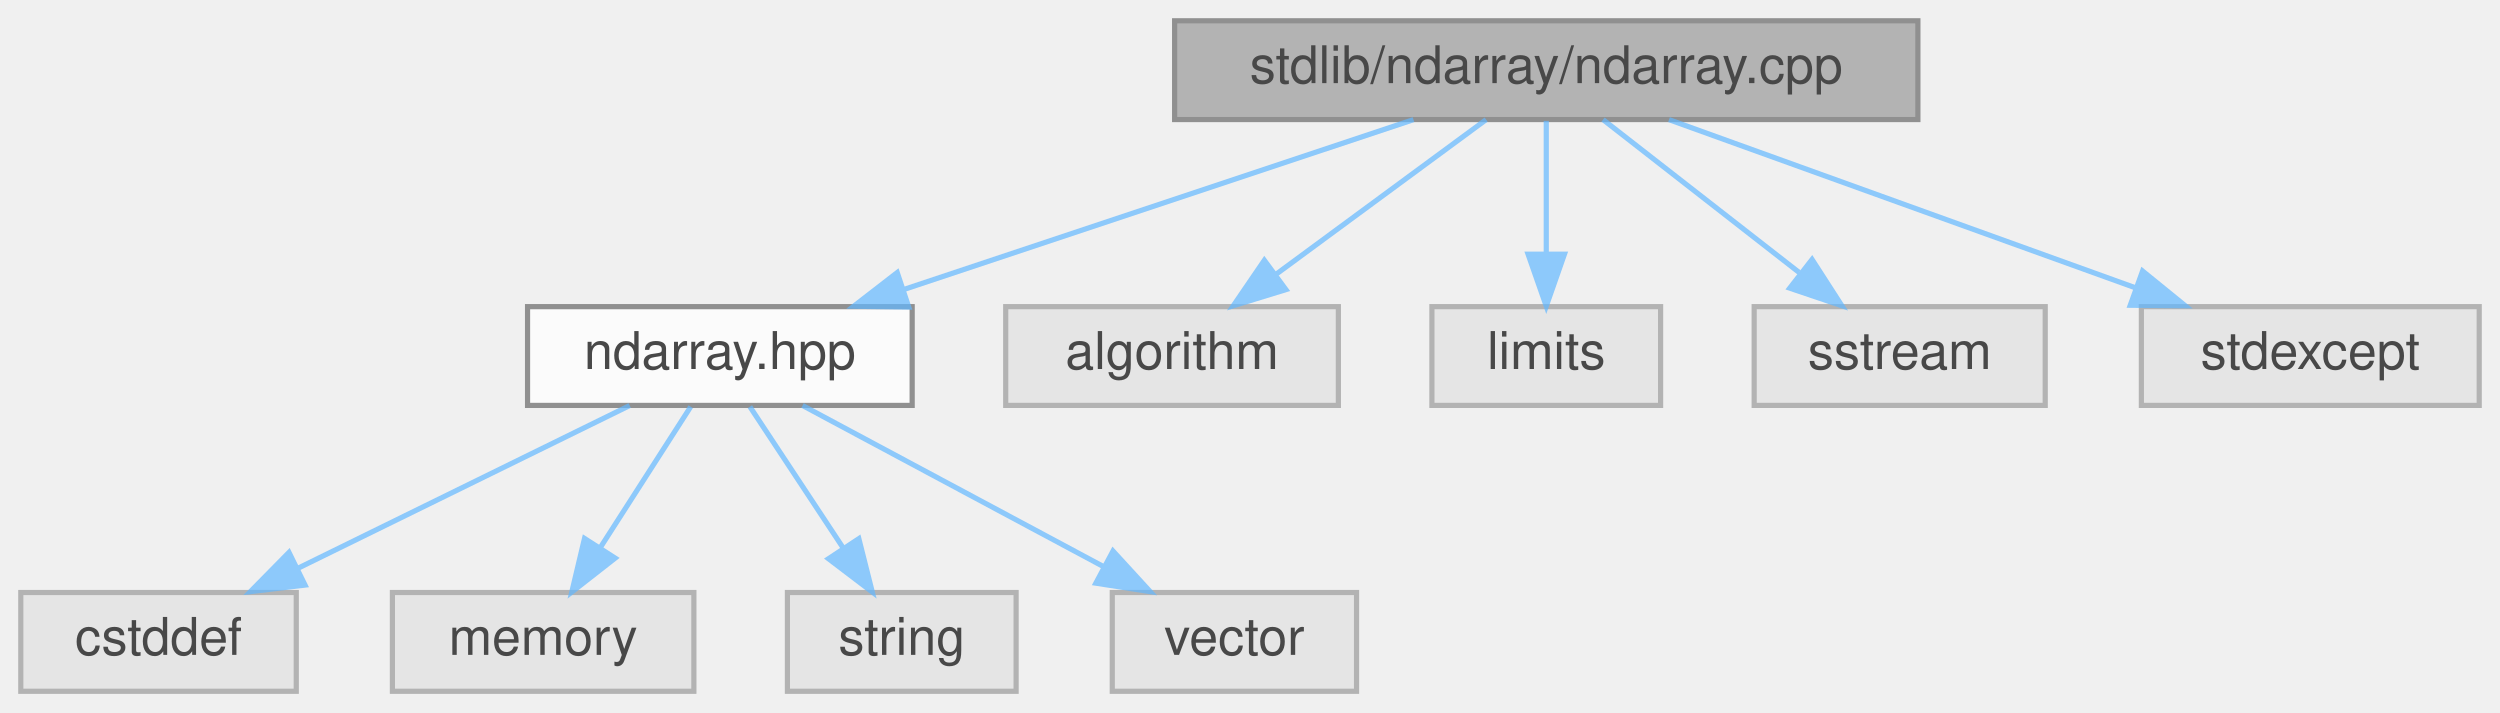
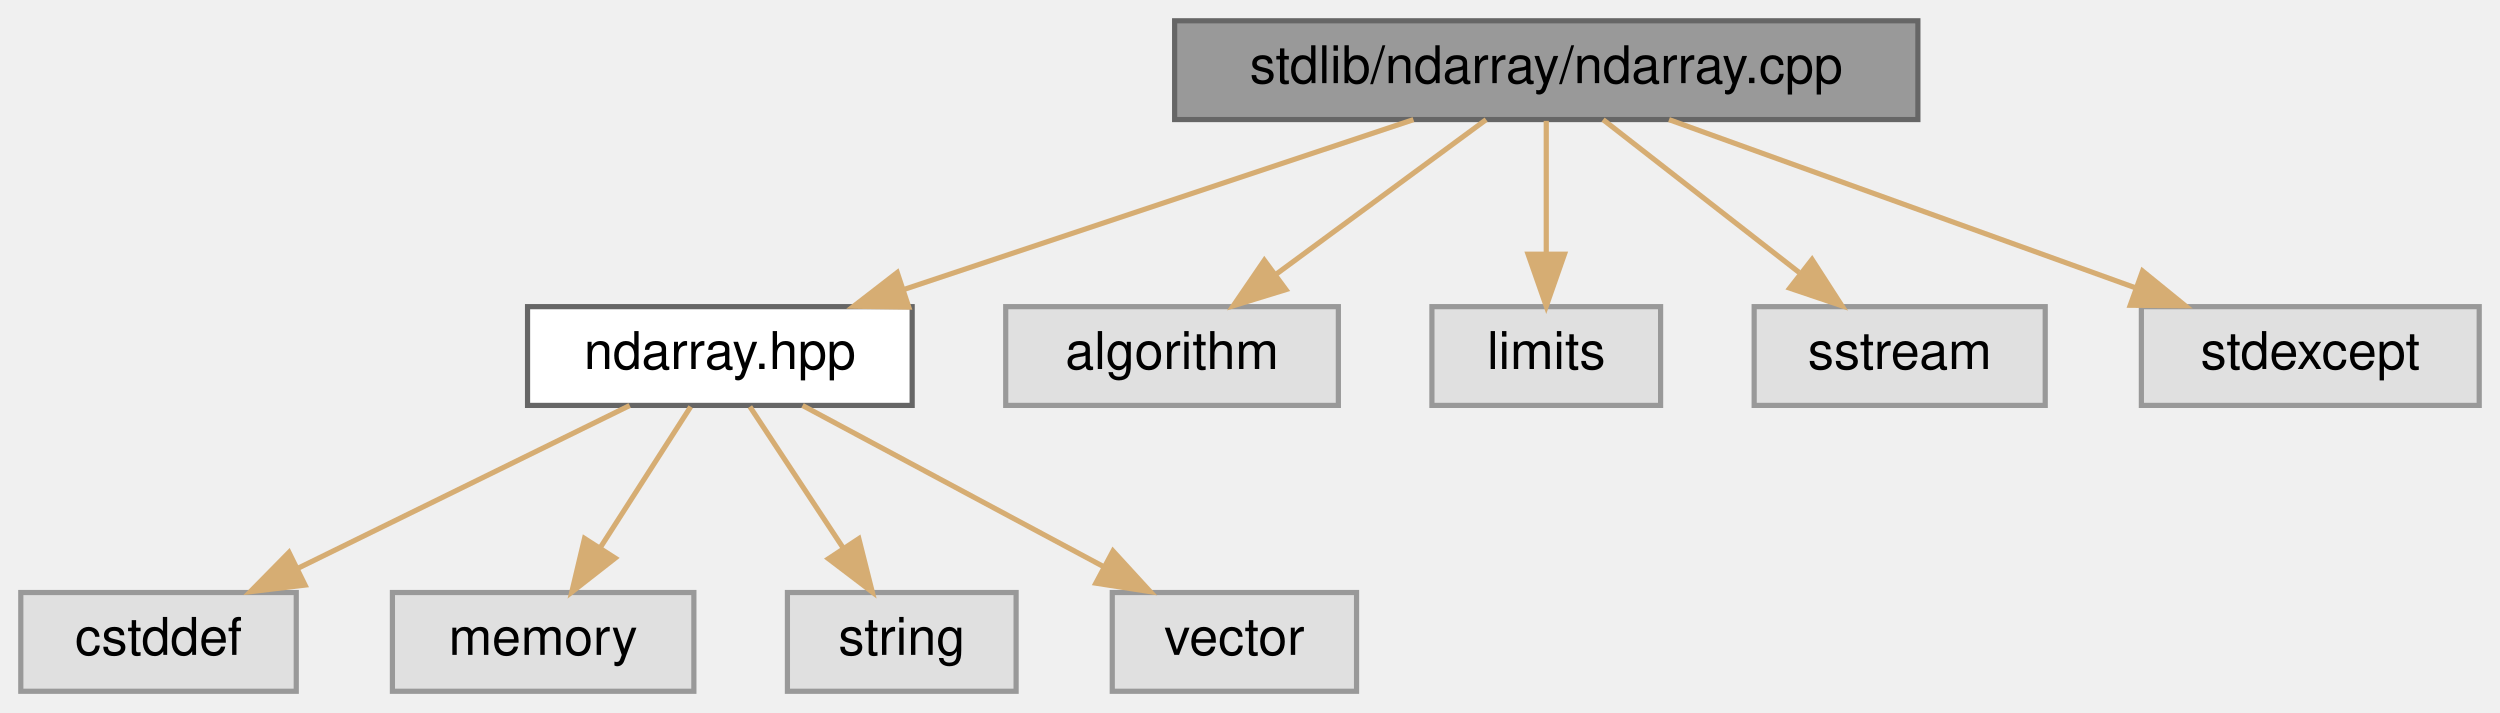
<svg xmlns="http://www.w3.org/2000/svg" xmlns:xlink="http://www.w3.org/1999/xlink" width="481pt" height="137pt" viewBox="0.00 0.00 481.00 137.00">
-   <svg id="main" version="1.1" xml:space="preserve">
-     <style type="text/css">
- .node, .edge {opacity: 0.7;}
- .node.selected, .edge.selected {opacity: 1;}
- .edge:hover path { stroke: red; }
- .edge:hover polygon { stroke: red; fill: red; }
- </style>
-     <svg id="graph" class="graph">
-       <g id="graph0" class="graph" transform="scale(1 1) rotate(0) translate(4 133)">
-         <g id="Node000001" class="node">
-           <g id="a_Node000001">
-             <a xlink:title=" ">
-               <polygon fill="#999999" stroke="#666666" points="365,-129 222,-129 222,-110 365,-110 365,-129" />
-               <text text-anchor="middle" x="293.5" y="-117" font-family="Helvetica,sans-Serif" font-size="10.00">stdlib/ndarray/ndarray.cpp</text>
-             </a>
-           </g>
-         </g>
-         <g id="Node000002" class="node">
-           <g id="a_Node000002">
-             <a xlink:href="ndarray_8hpp.html" target="_top" xlink:title="cheatah ndarray — our own numpy-flavored N-dimensional array (of doubles) with NumPy broadcasting,...">
-               <polygon fill="white" stroke="#666666" points="171.5,-74 97.5,-74 97.5,-55 171.5,-55 171.5,-74" />
-               <text text-anchor="middle" x="134.5" y="-62" font-family="Helvetica,sans-Serif" font-size="10.00">ndarray.hpp</text>
-             </a>
-           </g>
-         </g>
-         <g id="edge1_Node000001_Node000002" class="edge">
-           <g id="a_edge1_Node000001_Node000002">
-             <a xlink:title=" ">
-               <path fill="none" stroke="#63b8ff" d="M267.95,-109.98C241.38,-101.13 199.56,-87.19 169.83,-77.28" />
-               <polygon fill="#63b8ff" stroke="#63b8ff" points="170.84,-73.92 160.25,-74.08 168.63,-80.56 170.84,-73.92" />
-             </a>
-           </g>
-         </g>
-         <g id="Node000007" class="node">
-           <g id="a_Node000007">
-             <a xlink:title=" ">
-               <polygon fill="#e0e0e0" stroke="#999999" points="253.5,-74 189.5,-74 189.5,-55 253.5,-55 253.5,-74" />
-               <text text-anchor="middle" x="221.5" y="-62" font-family="Helvetica,sans-Serif" font-size="10.00">algorithm</text>
-             </a>
-           </g>
-         </g>
-         <g id="edge6_Node000001_Node000007" class="edge">
-           <g id="a_edge6_Node000001_Node000007">
-             <a xlink:title=" ">
-               <path fill="none" stroke="#63b8ff" d="M281.93,-109.98C271.08,-102 254.62,-89.88 241.62,-80.31" />
-               <polygon fill="#63b8ff" stroke="#63b8ff" points="243.41,-77.28 233.28,-74.17 239.26,-82.92 243.41,-77.28" />
-             </a>
-           </g>
-         </g>
-         <g id="Node000008" class="node">
-           <g id="a_Node000008">
-             <a xlink:title=" ">
-               <polygon fill="#e0e0e0" stroke="#999999" points="315.5,-74 271.5,-74 271.5,-55 315.5,-55 315.5,-74" />
-               <text text-anchor="middle" x="293.5" y="-62" font-family="Helvetica,sans-Serif" font-size="10.00">limits</text>
-             </a>
-           </g>
-         </g>
-         <g id="edge7_Node000001_Node000008" class="edge">
-           <g id="a_edge7_Node000001_Node000008">
-             <a xlink:title=" ">
-               <path fill="none" stroke="#63b8ff" d="M293.5,-109.75C293.5,-102.8 293.5,-92.85 293.5,-84.13" />
-               <polygon fill="#63b8ff" stroke="#63b8ff" points="297,-84.09 293.5,-74.09 290,-84.09 297,-84.09" />
-             </a>
-           </g>
-         </g>
-         <g id="Node000009" class="node">
-           <g id="a_Node000009">
-             <a xlink:title=" ">
-               <polygon fill="#e0e0e0" stroke="#999999" points="389.5,-74 333.5,-74 333.5,-55 389.5,-55 389.5,-74" />
-               <text text-anchor="middle" x="361.5" y="-62" font-family="Helvetica,sans-Serif" font-size="10.00">sstream</text>
-             </a>
-           </g>
-         </g>
-         <g id="edge8_Node000001_Node000009" class="edge">
-           <g id="a_edge8_Node000001_Node000009">
-             <a xlink:title=" ">
-               <path fill="none" stroke="#63b8ff" d="M304.43,-109.98C314.58,-102.07 329.92,-90.11 342.15,-80.58" />
-               <polygon fill="#63b8ff" stroke="#63b8ff" points="344.64,-83.08 350.38,-74.17 340.34,-77.56 344.64,-83.08" />
-             </a>
-           </g>
-         </g>
-         <g id="Node000010" class="node">
-           <g id="a_Node000010">
-             <a xlink:title=" ">
-               <polygon fill="#e0e0e0" stroke="#999999" points="473,-74 408,-74 408,-55 473,-55 473,-74" />
-               <text text-anchor="middle" x="440.5" y="-62" font-family="Helvetica,sans-Serif" font-size="10.00">stdexcept</text>
-             </a>
-           </g>
-         </g>
-         <g id="edge9_Node000001_Node000010" class="edge">
-           <g id="a_edge9_Node000001_Node000010">
-             <a xlink:title=" ">
-               <path fill="none" stroke="#63b8ff" d="M317.12,-109.98C341.4,-101.23 379.45,-87.51 406.87,-77.62" />
-               <polygon fill="#63b8ff" stroke="#63b8ff" points="408.23,-80.85 416.45,-74.17 405.86,-74.27 408.23,-80.85" />
-             </a>
-           </g>
-         </g>
-         <g id="Node000003" class="node">
-           <g id="a_Node000003">
-             <a xlink:title=" ">
-               <polygon fill="#e0e0e0" stroke="#999999" points="53,-19 0,-19 0,0 53,0 53,-19" />
-               <text text-anchor="middle" x="26.5" y="-7" font-family="Helvetica,sans-Serif" font-size="10.00">cstddef</text>
-             </a>
-           </g>
-         </g>
-         <g id="edge2_Node000002_Node000003" class="edge">
-           <g id="a_edge2_Node000002_Node000003">
-             <a xlink:title=" ">
-               <path fill="none" stroke="#63b8ff" d="M117.15,-54.98C99.93,-46.54 73.3,-33.47 53.35,-23.68" />
-               <polygon fill="#63b8ff" stroke="#63b8ff" points="54.69,-20.43 44.17,-19.17 51.6,-26.72 54.69,-20.43" />
-             </a>
-           </g>
-         </g>
-         <g id="Node000004" class="node">
-           <g id="a_Node000004">
-             <a xlink:title=" ">
-               <polygon fill="#e0e0e0" stroke="#999999" points="129.5,-19 71.5,-19 71.5,0 129.5,0 129.5,-19" />
-               <text text-anchor="middle" x="100.5" y="-7" font-family="Helvetica,sans-Serif" font-size="10.00">memory</text>
-             </a>
-           </g>
-         </g>
-         <g id="edge3_Node000002_Node000004" class="edge">
-           <g id="a_edge3_Node000002_Node000004">
-             <a xlink:title=" ">
-               <path fill="none" stroke="#63b8ff" d="M128.89,-54.75C124.18,-47.42 117.33,-36.73 111.53,-27.7" />
-               <polygon fill="#63b8ff" stroke="#63b8ff" points="114.36,-25.62 106.01,-19.09 108.46,-29.4 114.36,-25.62" />
-             </a>
-           </g>
-         </g>
-         <g id="Node000005" class="node">
-           <g id="a_Node000005">
-             <a xlink:title=" ">
-               <polygon fill="#e0e0e0" stroke="#999999" points="191.5,-19 147.5,-19 147.5,0 191.5,0 191.5,-19" />
-               <text text-anchor="middle" x="169.5" y="-7" font-family="Helvetica,sans-Serif" font-size="10.00">string</text>
-             </a>
-           </g>
-         </g>
-         <g id="edge4_Node000002_Node000005" class="edge">
-           <g id="a_edge4_Node000002_Node000005">
-             <a xlink:title=" ">
-               <path fill="none" stroke="#63b8ff" d="M140.28,-54.75C145.12,-47.42 152.18,-36.73 158.14,-27.7" />
-               <polygon fill="#63b8ff" stroke="#63b8ff" points="161.24,-29.36 163.83,-19.09 155.4,-25.5 161.24,-29.36" />
-             </a>
-           </g>
-         </g>
-         <g id="Node000006" class="node">
-           <g id="a_Node000006">
-             <a xlink:title=" ">
-               <polygon fill="#e0e0e0" stroke="#999999" points="257,-19 210,-19 210,0 257,0 257,-19" />
-               <text text-anchor="middle" x="233.5" y="-7" font-family="Helvetica,sans-Serif" font-size="10.00">vector</text>
-             </a>
-           </g>
-         </g>
-         <g id="edge5_Node000002_Node000006" class="edge">
-           <g id="a_edge5_Node000002_Node000006">
-             <a xlink:title=" ">
-               <path fill="none" stroke="#63b8ff" d="M150.41,-54.98C166.05,-46.61 190.16,-33.7 208.38,-23.95" />
-               <polygon fill="#63b8ff" stroke="#63b8ff" points="210.14,-26.98 217.3,-19.17 206.84,-20.8 210.14,-26.98" />
-             </a>
-           </g>
-         </g>
+   <g id="graph0" class="graph" transform="scale(1 1) rotate(0) translate(4 133)">
+     <g id="Node000001" class="node">
+       <g id="a_Node000001">
+         <a xlink:title=" ">
+           <polygon fill="#999999" stroke="#666666" points="365,-129 222,-129 222,-110 365,-110 365,-129" />
+           <text text-anchor="middle" x="293.5" y="-117" font-family="Helvetica,sans-Serif" font-size="10.00">stdlib/ndarray/ndarray.cpp</text>
+         </a>
      </g>
-     </svg>
-   </svg>
-   <style type="text/css">
- 
- [data-mouse-over-selected='false'] { opacity: 0.7; }
- [data-mouse-over-selected='true']  { opacity: 1.0; }
- 
- </style>
+     </g>
+     <g id="Node000002" class="node">
+       <g id="a_Node000002">
+         <a xlink:href="ndarray_8hpp.html" target="_top" xlink:title="cheatah ndarray — our own numpy-flavored N-dimensional array (of doubles) with NumPy broadcasting,...">
+           <polygon fill="white" stroke="#666666" points="171.5,-74 97.5,-74 97.5,-55 171.5,-55 171.5,-74" />
+           <text text-anchor="middle" x="134.5" y="-62" font-family="Helvetica,sans-Serif" font-size="10.00">ndarray.hpp</text>
+         </a>
+       </g>
+     </g>
+     <g id="edge1_Node000001_Node000002" class="edge">
+       <g id="a_edge1_Node000001_Node000002">
+         <a xlink:title=" ">
+           <path fill="none" stroke="#d6ad73" d="M267.95,-109.98C241.38,-101.13 199.56,-87.19 169.83,-77.28" />
+           <polygon fill="#d6ad73" stroke="#d6ad73" points="170.84,-73.92 160.25,-74.08 168.63,-80.56 170.84,-73.92" />
+         </a>
+       </g>
+     </g>
+     <g id="Node000007" class="node">
+       <g id="a_Node000007">
+         <a xlink:title=" ">
+           <polygon fill="#e0e0e0" stroke="#999999" points="253.5,-74 189.5,-74 189.5,-55 253.5,-55 253.5,-74" />
+           <text text-anchor="middle" x="221.5" y="-62" font-family="Helvetica,sans-Serif" font-size="10.00">algorithm</text>
+         </a>
+       </g>
+     </g>
+     <g id="edge6_Node000001_Node000007" class="edge">
+       <g id="a_edge6_Node000001_Node000007">
+         <a xlink:title=" ">
+           <path fill="none" stroke="#d6ad73" d="M281.93,-109.98C271.08,-102 254.62,-89.88 241.62,-80.31" />
+           <polygon fill="#d6ad73" stroke="#d6ad73" points="243.41,-77.28 233.28,-74.17 239.26,-82.92 243.41,-77.28" />
+         </a>
+       </g>
+     </g>
+     <g id="Node000008" class="node">
+       <g id="a_Node000008">
+         <a xlink:title=" ">
+           <polygon fill="#e0e0e0" stroke="#999999" points="315.5,-74 271.5,-74 271.5,-55 315.5,-55 315.5,-74" />
+           <text text-anchor="middle" x="293.5" y="-62" font-family="Helvetica,sans-Serif" font-size="10.00">limits</text>
+         </a>
+       </g>
+     </g>
+     <g id="edge7_Node000001_Node000008" class="edge">
+       <g id="a_edge7_Node000001_Node000008">
+         <a xlink:title=" ">
+           <path fill="none" stroke="#d6ad73" d="M293.5,-109.75C293.5,-102.8 293.5,-92.85 293.5,-84.13" />
+           <polygon fill="#d6ad73" stroke="#d6ad73" points="297,-84.09 293.5,-74.09 290,-84.09 297,-84.09" />
+         </a>
+       </g>
+     </g>
+     <g id="Node000009" class="node">
+       <g id="a_Node000009">
+         <a xlink:title=" ">
+           <polygon fill="#e0e0e0" stroke="#999999" points="389.5,-74 333.5,-74 333.5,-55 389.5,-55 389.5,-74" />
+           <text text-anchor="middle" x="361.5" y="-62" font-family="Helvetica,sans-Serif" font-size="10.00">sstream</text>
+         </a>
+       </g>
+     </g>
+     <g id="edge8_Node000001_Node000009" class="edge">
+       <g id="a_edge8_Node000001_Node000009">
+         <a xlink:title=" ">
+           <path fill="none" stroke="#d6ad73" d="M304.43,-109.98C314.58,-102.07 329.92,-90.11 342.15,-80.58" />
+           <polygon fill="#d6ad73" stroke="#d6ad73" points="344.64,-83.08 350.38,-74.17 340.34,-77.56 344.64,-83.08" />
+         </a>
+       </g>
+     </g>
+     <g id="Node000010" class="node">
+       <g id="a_Node000010">
+         <a xlink:title=" ">
+           <polygon fill="#e0e0e0" stroke="#999999" points="473,-74 408,-74 408,-55 473,-55 473,-74" />
+           <text text-anchor="middle" x="440.5" y="-62" font-family="Helvetica,sans-Serif" font-size="10.00">stdexcept</text>
+         </a>
+       </g>
+     </g>
+     <g id="edge9_Node000001_Node000010" class="edge">
+       <g id="a_edge9_Node000001_Node000010">
+         <a xlink:title=" ">
+           <path fill="none" stroke="#d6ad73" d="M317.12,-109.98C341.4,-101.23 379.45,-87.51 406.87,-77.62" />
+           <polygon fill="#d6ad73" stroke="#d6ad73" points="408.23,-80.85 416.45,-74.17 405.86,-74.27 408.23,-80.85" />
+         </a>
+       </g>
+     </g>
+     <g id="Node000003" class="node">
+       <g id="a_Node000003">
+         <a xlink:title=" ">
+           <polygon fill="#e0e0e0" stroke="#999999" points="53,-19 0,-19 0,0 53,0 53,-19" />
+           <text text-anchor="middle" x="26.5" y="-7" font-family="Helvetica,sans-Serif" font-size="10.00">cstddef</text>
+         </a>
+       </g>
+     </g>
+     <g id="edge2_Node000002_Node000003" class="edge">
+       <g id="a_edge2_Node000002_Node000003">
+         <a xlink:title=" ">
+           <path fill="none" stroke="#d6ad73" d="M117.15,-54.98C99.93,-46.54 73.3,-33.47 53.35,-23.68" />
+           <polygon fill="#d6ad73" stroke="#d6ad73" points="54.69,-20.43 44.17,-19.17 51.6,-26.72 54.69,-20.43" />
+         </a>
+       </g>
+     </g>
+     <g id="Node000004" class="node">
+       <g id="a_Node000004">
+         <a xlink:title=" ">
+           <polygon fill="#e0e0e0" stroke="#999999" points="129.5,-19 71.5,-19 71.5,0 129.5,0 129.5,-19" />
+           <text text-anchor="middle" x="100.5" y="-7" font-family="Helvetica,sans-Serif" font-size="10.00">memory</text>
+         </a>
+       </g>
+     </g>
+     <g id="edge3_Node000002_Node000004" class="edge">
+       <g id="a_edge3_Node000002_Node000004">
+         <a xlink:title=" ">
+           <path fill="none" stroke="#d6ad73" d="M128.89,-54.75C124.18,-47.42 117.33,-36.73 111.53,-27.7" />
+           <polygon fill="#d6ad73" stroke="#d6ad73" points="114.36,-25.62 106.01,-19.09 108.46,-29.4 114.36,-25.62" />
+         </a>
+       </g>
+     </g>
+     <g id="Node000005" class="node">
+       <g id="a_Node000005">
+         <a xlink:title=" ">
+           <polygon fill="#e0e0e0" stroke="#999999" points="191.5,-19 147.5,-19 147.5,0 191.5,0 191.5,-19" />
+           <text text-anchor="middle" x="169.5" y="-7" font-family="Helvetica,sans-Serif" font-size="10.00">string</text>
+         </a>
+       </g>
+     </g>
+     <g id="edge4_Node000002_Node000005" class="edge">
+       <g id="a_edge4_Node000002_Node000005">
+         <a xlink:title=" ">
+           <path fill="none" stroke="#d6ad73" d="M140.28,-54.75C145.12,-47.42 152.18,-36.73 158.14,-27.7" />
+           <polygon fill="#d6ad73" stroke="#d6ad73" points="161.24,-29.36 163.83,-19.09 155.4,-25.5 161.24,-29.36" />
+         </a>
+       </g>
+     </g>
+     <g id="Node000006" class="node">
+       <g id="a_Node000006">
+         <a xlink:title=" ">
+           <polygon fill="#e0e0e0" stroke="#999999" points="257,-19 210,-19 210,0 257,0 257,-19" />
+           <text text-anchor="middle" x="233.5" y="-7" font-family="Helvetica,sans-Serif" font-size="10.00">vector</text>
+         </a>
+       </g>
+     </g>
+     <g id="edge5_Node000002_Node000006" class="edge">
+       <g id="a_edge5_Node000002_Node000006">
+         <a xlink:title=" ">
+           <path fill="none" stroke="#d6ad73" d="M150.41,-54.98C166.05,-46.61 190.16,-33.7 208.38,-23.95" />
+           <polygon fill="#d6ad73" stroke="#d6ad73" points="210.14,-26.98 217.3,-19.17 206.84,-20.8 210.14,-26.98" />
+         </a>
+       </g>
+     </g>
+   </g>
</svg>
